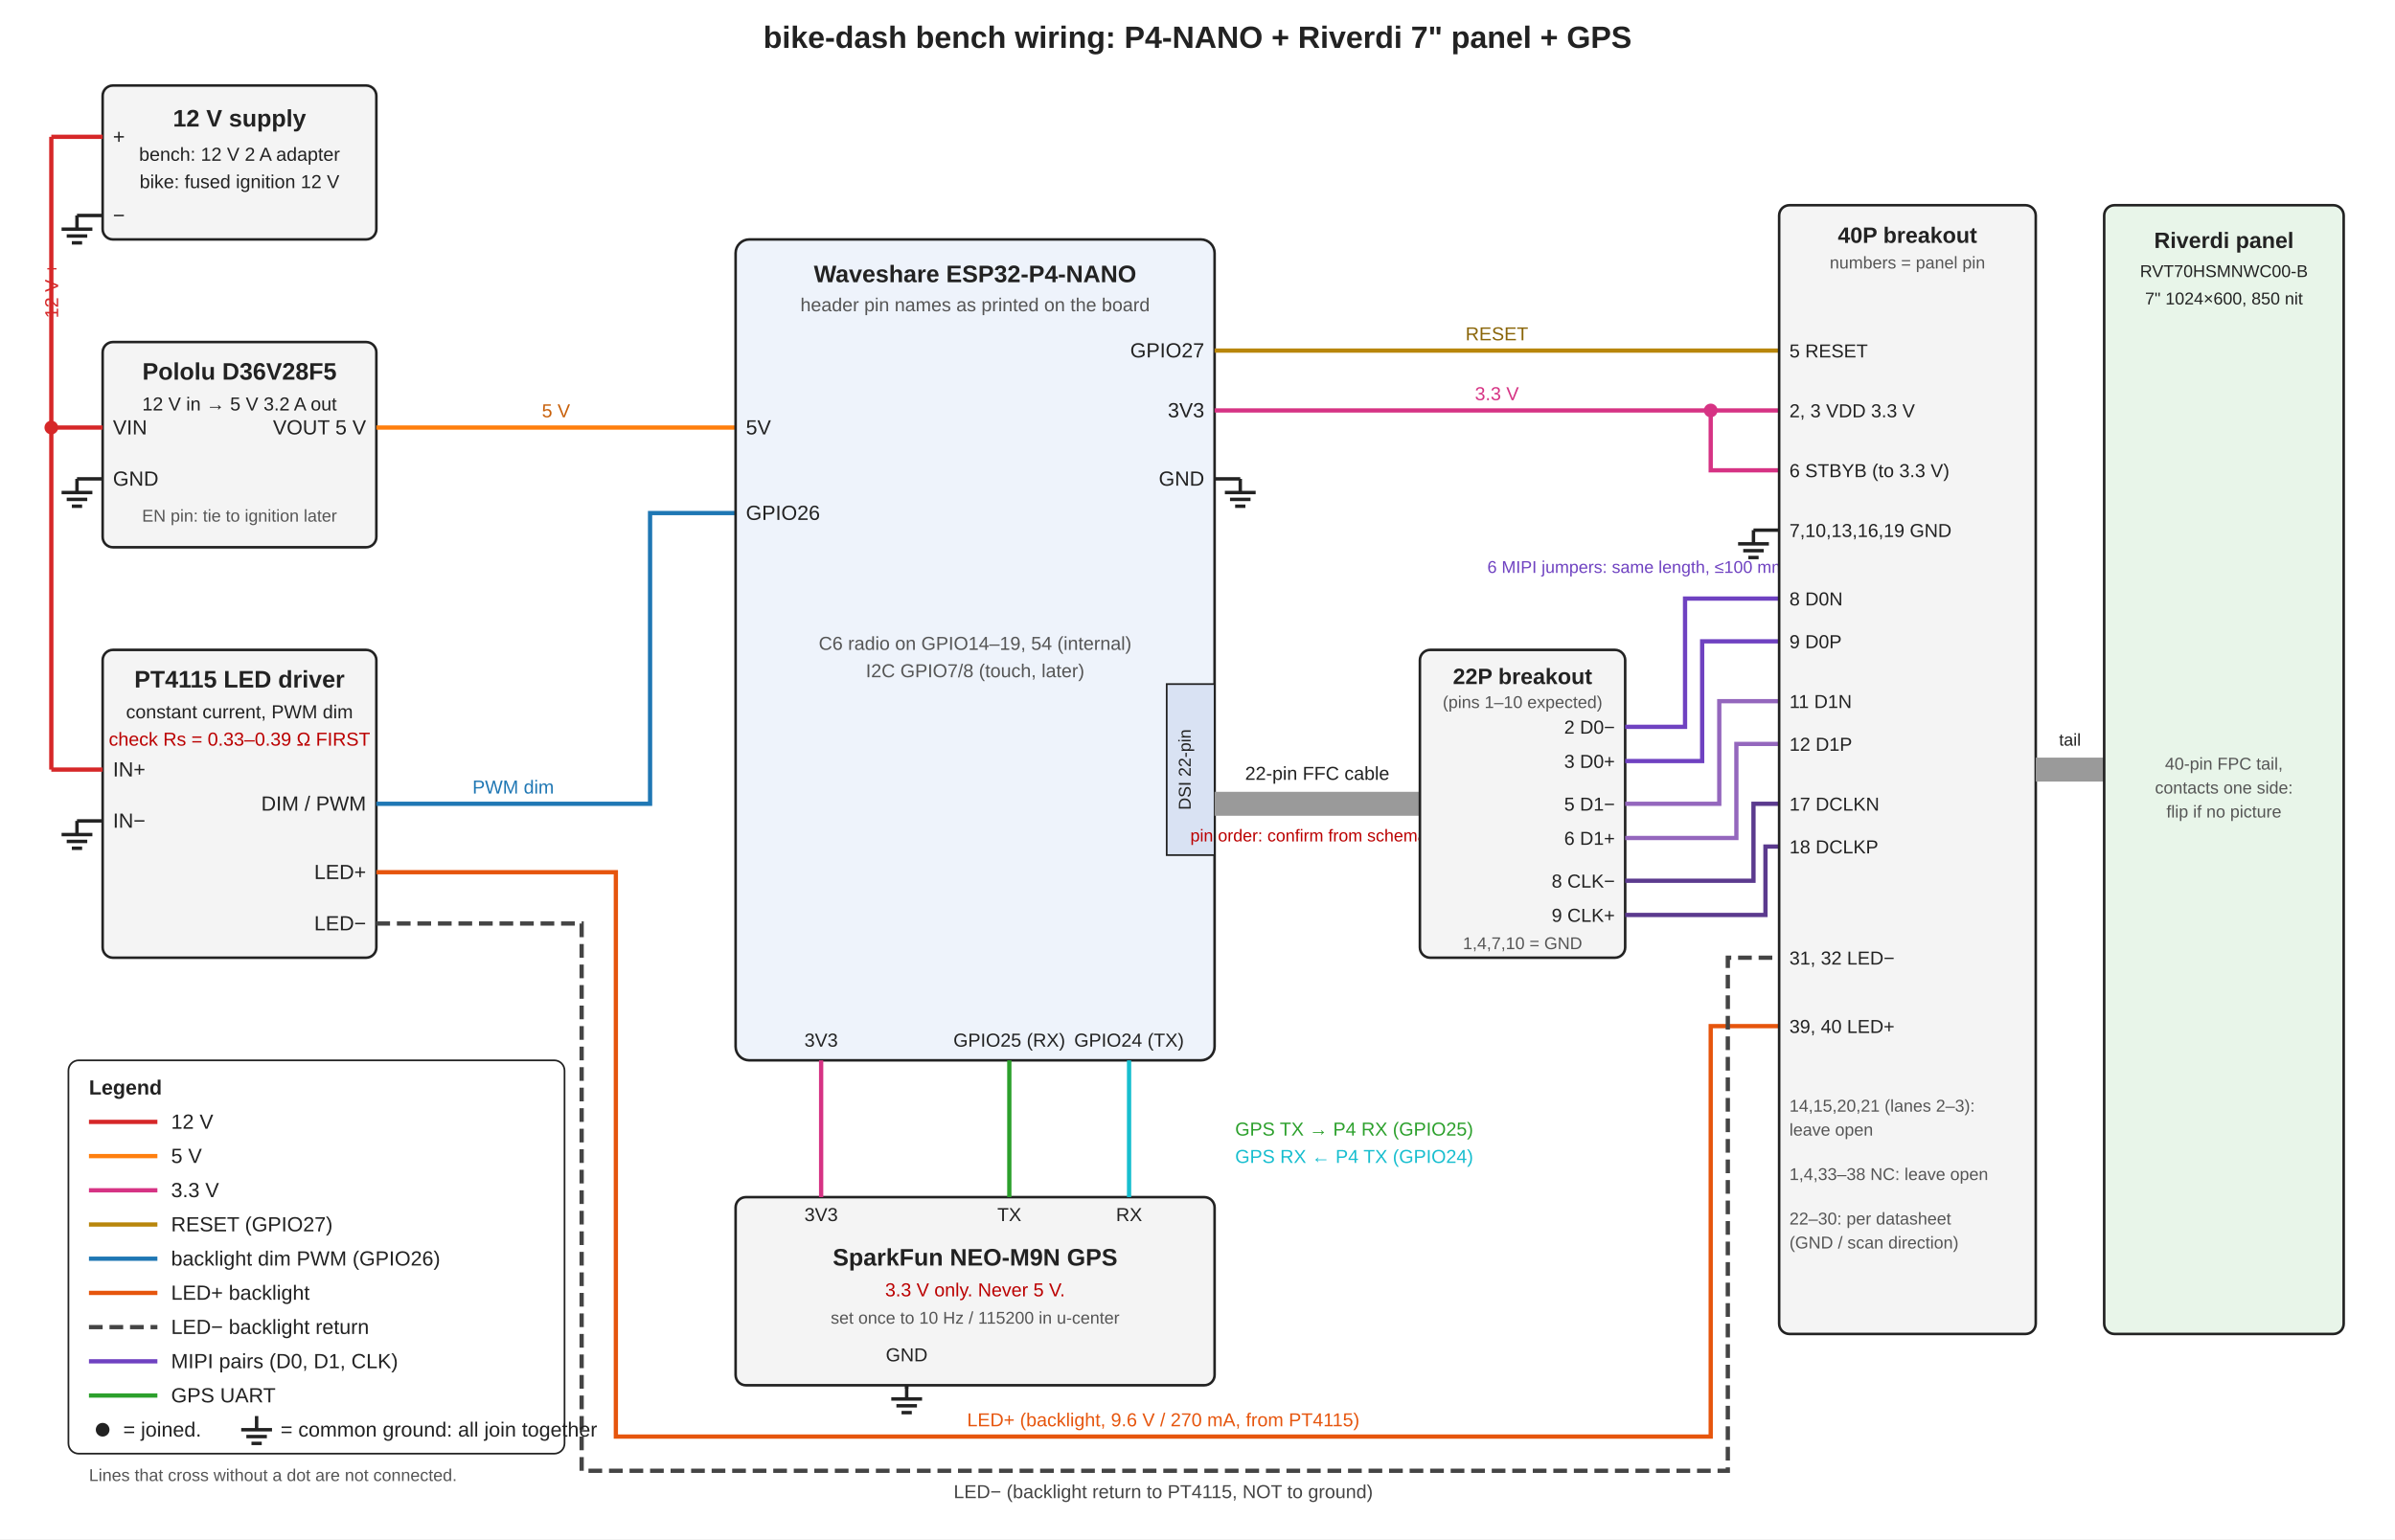
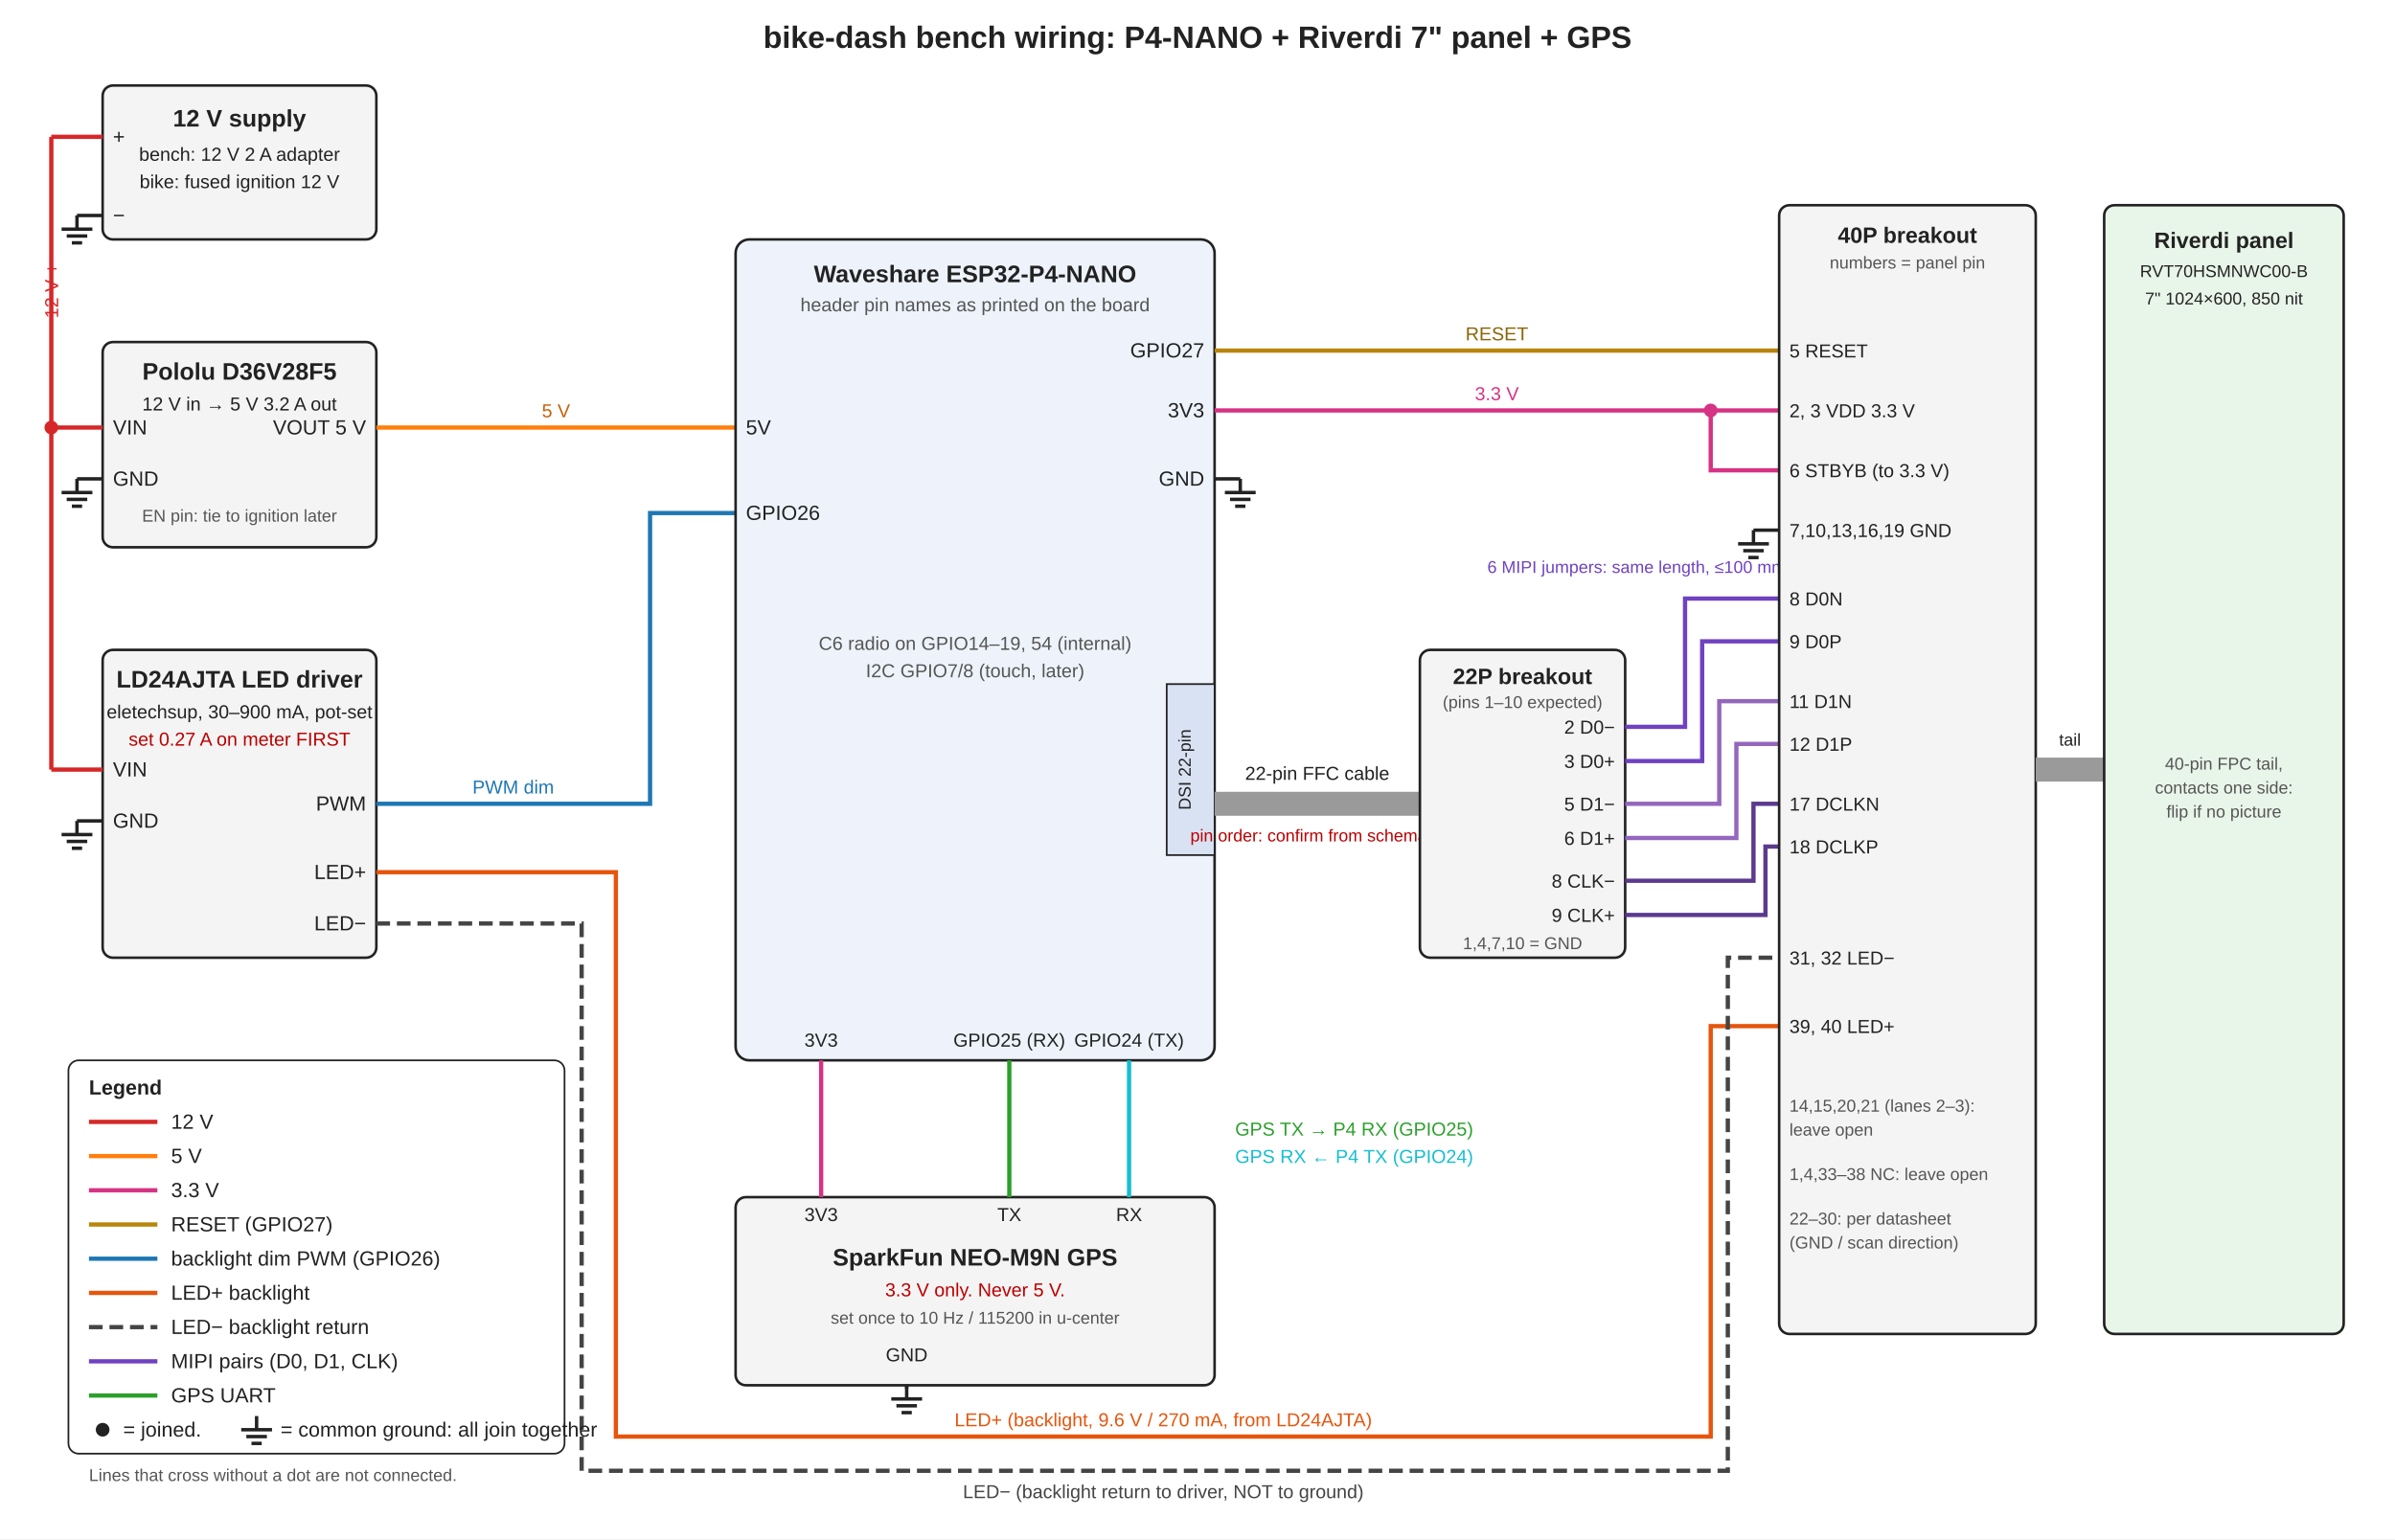
- <svg xmlns="http://www.w3.org/2000/svg" viewBox="0 0 1400 900" width="1400" height="900" role="img" aria-label="Bench wiring: 12 V supply feeds a Pololu 5 V buck and a PT4115 LED driver; the P4-NANO gets 5 V, drives the panel over a 22-pin FFC to a 22-pin breakout, six MIPI jumpers to a 40-pin breakout, and the Riverdi panel tail; RESET, 3.3 V and STBYB from the P4-NANO header; backlight LED+/LED- from the PT4115; GPS on 3.3 V and GPIO24/25.">
+ <svg xmlns="http://www.w3.org/2000/svg" viewBox="0 0 1400 900" width="1400" height="900" role="img" aria-label="Bench wiring: 12 V supply feeds a Pololu 5 V buck and an LD24AJTA LED driver; the P4-NANO gets 5 V, drives the panel over a 22-pin FFC to a 22-pin breakout, six MIPI jumpers to a 40-pin breakout, and the Riverdi panel tail; RESET, 3.3 V and STBYB from the P4-NANO header; backlight LED+/LED- from the LD24AJTA; GPS on 3.3 V and GPIO24/25.">
  <defs>
    <g id="gnd" stroke="#222" stroke-width="2" fill="none">
      <line x1="0" y1="0" x2="0" y2="8" />
      <line x1="-9" y1="8" x2="9" y2="8" />
      <line x1="-6" y1="12" x2="6" y2="12" />
      <line x1="-3" y1="16" x2="3" y2="16" />
    </g>
  </defs>
  <rect x="0" y="0" width="1400" height="900" fill="#ffffff" />
  <g font-family="Arial, Helvetica, sans-serif" font-size="12" fill="#222">
    <text x="700" y="28" font-size="18" font-weight="bold" text-anchor="middle">bike-dash bench wiring: P4-NANO + Riverdi 7" panel + GPS</text>
    <rect x="60" y="50" width="160" height="90" rx="6" fill="#f4f4f4" stroke="#222" stroke-width="1.5" />
    <text x="140" y="74" font-size="14" font-weight="bold" text-anchor="middle">12 V supply</text>
    <text x="140" y="94" font-size="11" text-anchor="middle">bench: 12 V 2 A adapter</text>
    <text x="140" y="110" font-size="11" text-anchor="middle">bike: fused ignition 12 V</text>
    <text x="66" y="84" font-size="12">+</text>
    <text x="66" y="130" font-size="12">−</text>
    <line x1="60" y1="126" x2="45" y2="126" stroke="#222" stroke-width="2" />
    <use href="#gnd" x="45" y="126" />
    <rect x="60" y="200" width="160" height="120" rx="6" fill="#f4f4f4" stroke="#222" stroke-width="1.5" />
    <text x="140" y="222" font-size="14" font-weight="bold" text-anchor="middle">Pololu D36V28F5</text>
    <text x="140" y="240" font-size="11" text-anchor="middle">12 V in → 5 V 3.2 A out</text>
    <text x="66" y="254">VIN</text>
    <text x="66" y="284">GND</text>
    <line x1="60" y1="280" x2="45" y2="280" stroke="#222" stroke-width="2" />
    <use href="#gnd" x="45" y="280" />
    <text x="214" y="254" text-anchor="end">VOUT 5 V</text>
    <text x="140" y="305" font-size="10" text-anchor="middle" fill="#555">EN pin: tie to ignition later</text>
    <rect x="60" y="380" width="160" height="180" rx="6" fill="#f4f4f4" stroke="#222" stroke-width="1.5" />
-     <text x="140" y="402" font-size="14" font-weight="bold" text-anchor="middle">PT4115 LED driver</text>
-     <text x="140" y="420" font-size="11" text-anchor="middle">constant current, PWM dim</text>
-     <text x="140" y="436" font-size="11" text-anchor="middle" fill="#b00">check Rs = 0.33–0.39 Ω FIRST</text>
-     <text x="66" y="454">IN+</text>
-     <text x="66" y="484">IN−</text>
+     <text x="140" y="402" font-size="14" font-weight="bold" text-anchor="middle">LD24AJTA LED driver</text>
+     <text x="140" y="420" font-size="11" text-anchor="middle">eletechsup, 30–900 mA, pot-set</text>
+     <text x="140" y="436" font-size="11" text-anchor="middle" fill="#b00">set 0.27 A on meter FIRST</text>
+     <text x="66" y="454">VIN</text>
+     <text x="66" y="484">GND</text>
    <line x1="60" y1="480" x2="45" y2="480" stroke="#222" stroke-width="2" />
    <use href="#gnd" x="45" y="480" />
-     <text x="214" y="474" text-anchor="end">DIM / PWM</text>
+     <text x="214" y="474" text-anchor="end">PWM</text>
    <text x="214" y="514" text-anchor="end">LED+</text>
    <text x="214" y="544" text-anchor="end">LED−</text>
    <g stroke="#d62728" stroke-width="2.5" fill="none">
      <line x1="30" y1="80" x2="30" y2="450" />
      <line x1="30" y1="80" x2="60" y2="80" />
      <line x1="30" y1="250" x2="60" y2="250" />
      <line x1="30" y1="450" x2="60" y2="450" />
    </g>
    <circle cx="30" cy="250" r="4" fill="#d62728" />
    <text x="34" y="170" font-size="11" fill="#d62728" transform="rotate(-90 34 170)" text-anchor="middle">12 V +</text>
    <line x1="220" y1="250" x2="430" y2="250" stroke="#ff7f0e" stroke-width="2.5" />
    <text x="325" y="244" font-size="11" fill="#c8600a" text-anchor="middle">5 V</text>
    <polyline points="220,470 380,470 380,300 430,300" fill="none" stroke="#1f77b4" stroke-width="2.5" />
    <text x="300" y="464" font-size="11" fill="#1f77b4" text-anchor="middle">PWM dim</text>
    <polyline points="220,510 360,510 360,840 1000,840 1000,600 1040,600" fill="none" stroke="#e6550d" stroke-width="2.5" />
    <polyline points="220,540 340,540 340,860 1010,860 1010,560 1040,560" fill="none" stroke="#444" stroke-width="2.5" stroke-dasharray="8 4" />
-     <text x="680" y="834" font-size="11" fill="#e6550d" text-anchor="middle">LED+  (backlight, 9.6 V / 270 mA, from PT4115)</text>
-     <text x="680" y="876" font-size="11" fill="#444" text-anchor="middle">LED−  (backlight return to PT4115, NOT to ground)</text>
+     <text x="680" y="834" font-size="11" fill="#e6550d" text-anchor="middle">LED+  (backlight, 9.6 V / 270 mA, from LD24AJTA)</text>
+     <text x="680" y="876" font-size="11" fill="#444" text-anchor="middle">LED−  (backlight return to driver, NOT to ground)</text>
    <rect x="430" y="140" width="280" height="480" rx="8" fill="#eef3fb" stroke="#222" stroke-width="1.5" />
    <text x="570" y="165" font-size="14" font-weight="bold" text-anchor="middle">Waveshare ESP32-P4-NANO</text>
    <text x="570" y="182" font-size="11" text-anchor="middle" fill="#555">header pin names as printed on the board</text>
    <text x="436" y="254">5V</text>
    <text x="436" y="304">GPIO26</text>
    <text x="704" y="209" text-anchor="end">GPIO27</text>
    <text x="704" y="244" text-anchor="end">3V3</text>
    <text x="704" y="284" text-anchor="end">GND</text>
    <line x1="710" y1="280" x2="725" y2="280" stroke="#222" stroke-width="2" />
    <use href="#gnd" x="725" y="280" />
    <rect x="682" y="400" width="28" height="100" fill="#d9e2f3" stroke="#222" />
    <text x="696" y="450" font-size="10" text-anchor="middle" transform="rotate(-90 696 450)">DSI 22-pin</text>
    <text x="480" y="612" font-size="11" text-anchor="middle">3V3</text>
    <text x="590" y="612" font-size="11" text-anchor="middle">GPIO25 (RX)</text>
    <text x="660" y="612" font-size="11" text-anchor="middle">GPIO24 (TX)</text>
    <text x="570" y="380" font-size="11" text-anchor="middle" fill="#555">C6 radio on GPIO14–19, 54 (internal)</text>
    <text x="570" y="396" font-size="11" text-anchor="middle" fill="#555">I2C GPIO7/8 (touch, later)</text>
    <line x1="710" y1="205" x2="1040" y2="205" stroke="#b8860b" stroke-width="2.5" />
    <text x="875" y="199" font-size="11" fill="#8a6508" text-anchor="middle">RESET</text>
    <polyline points="710,240 1040,240" fill="none" stroke="#d63384" stroke-width="2.5" />
    <polyline points="1000,240 1000,275 1040,275" fill="none" stroke="#d63384" stroke-width="2.5" />
    <circle cx="1000" cy="240" r="4" fill="#d63384" />
    <text x="875" y="234" font-size="11" fill="#d63384" text-anchor="middle">3.3 V</text>
    <line x1="710" y1="470" x2="830" y2="470" stroke="#9a9a9a" stroke-width="14" />
    <text x="770" y="456" font-size="11" text-anchor="middle">22-pin FFC cable</text>
    <text x="770" y="492" font-size="10" text-anchor="middle" fill="#b00">pin order: confirm from schematic</text>
    <rect x="830" y="380" width="120" height="180" rx="6" fill="#f4f4f4" stroke="#222" stroke-width="1.5" />
    <text x="890" y="400" font-size="13" font-weight="bold" text-anchor="middle">22P breakout</text>
    <text x="890" y="414" font-size="10" text-anchor="middle" fill="#555">(pins 1–10 expected)</text>
    <text x="944" y="429" text-anchor="end" font-size="11">2  D0−</text>
    <text x="944" y="449" text-anchor="end" font-size="11">3  D0+</text>
    <text x="944" y="474" text-anchor="end" font-size="11">5  D1−</text>
    <text x="944" y="494" text-anchor="end" font-size="11">6  D1+</text>
    <text x="944" y="519" text-anchor="end" font-size="11">8  CLK−</text>
    <text x="944" y="539" text-anchor="end" font-size="11">9  CLK+</text>
    <text x="890" y="555" font-size="10" text-anchor="middle" fill="#555">1,4,7,10 = GND</text>
    <g fill="none" stroke-width="2.5">
      <polyline points="950,425 985,425 985,350 1040,350" stroke="#6f42c1" />
      <polyline points="950,445 995,445 995,375 1040,375" stroke="#6f42c1" />
      <polyline points="950,470 1005,470 1005,410 1040,410" stroke="#9467bd" />
      <polyline points="950,490 1015,490 1015,435 1040,435" stroke="#9467bd" />
      <polyline points="950,515 1025,515 1025,470 1040,470" stroke="#5b3a8e" />
      <polyline points="950,535 1032,535 1032,495 1040,495" stroke="#5b3a8e" />
    </g>
    <text x="990" y="335" font-size="10" fill="#6f42c1" text-anchor="middle">6 MIPI jumpers: same length, ≤100 mm, pairs together</text>
    <rect x="1040" y="120" width="150" height="660" rx="6" fill="#f4f4f4" stroke="#222" stroke-width="1.5" />
    <text x="1115" y="142" font-size="13" font-weight="bold" text-anchor="middle">40P breakout</text>
    <text x="1115" y="157" font-size="10" text-anchor="middle" fill="#555">numbers = panel pin</text>
    <text x="1046" y="209" font-size="11">5  RESET</text>
    <text x="1046" y="244" font-size="11">2, 3  VDD 3.3 V</text>
    <text x="1046" y="279" font-size="11">6  STBYB (to 3.3 V)</text>
    <text x="1046" y="314" font-size="11">7,10,13,16,19  GND</text>
    <line x1="1040" y1="310" x2="1025" y2="310" stroke="#222" stroke-width="2" />
    <use href="#gnd" x="1025" y="310" />
    <text x="1046" y="354" font-size="11">8  D0N</text>
    <text x="1046" y="379" font-size="11">9  D0P</text>
    <text x="1046" y="414" font-size="11">11  D1N</text>
    <text x="1046" y="439" font-size="11">12  D1P</text>
    <text x="1046" y="474" font-size="11">17  DCLKN</text>
    <text x="1046" y="499" font-size="11">18  DCLKP</text>
    <text x="1046" y="564" font-size="11">31, 32  LED−</text>
    <text x="1046" y="604" font-size="11">39, 40  LED+</text>
    <text x="1046" y="650" font-size="10" fill="#555">14,15,20,21 (lanes 2–3):</text>
    <text x="1046" y="664" font-size="10" fill="#555">leave open</text>
    <text x="1046" y="690" font-size="10" fill="#555">1,4,33–38 NC: leave open</text>
    <text x="1046" y="716" font-size="10" fill="#555">22–30: per datasheet</text>
    <text x="1046" y="730" font-size="10" fill="#555">(GND / scan direction)</text>
    <line x1="1190" y1="450" x2="1230" y2="450" stroke="#9a9a9a" stroke-width="14" />
    <text x="1210" y="436" font-size="10" text-anchor="middle">tail</text>
    <rect x="1230" y="120" width="140" height="660" rx="6" fill="#e8f5e9" stroke="#222" stroke-width="1.5" />
    <text x="1300" y="145" font-size="13" font-weight="bold" text-anchor="middle">Riverdi panel</text>
    <text x="1300" y="162" font-size="10" text-anchor="middle">RVT70HSMNWC00-B</text>
    <text x="1300" y="178" font-size="10" text-anchor="middle">7" 1024×600, 850 nit</text>
    <text x="1300" y="450" font-size="10" text-anchor="middle" fill="#555">40-pin FPC tail,</text>
    <text x="1300" y="464" font-size="10" text-anchor="middle" fill="#555">contacts one side:</text>
    <text x="1300" y="478" font-size="10" text-anchor="middle" fill="#555">flip if no picture</text>
    <rect x="430" y="700" width="280" height="110" rx="6" fill="#f4f4f4" stroke="#222" stroke-width="1.5" />
    <text x="570" y="740" font-size="14" font-weight="bold" text-anchor="middle">SparkFun NEO-M9N GPS</text>
    <text x="570" y="758" font-size="11" text-anchor="middle" fill="#b00">3.3 V only. Never 5 V.</text>
    <text x="570" y="774" font-size="10" text-anchor="middle" fill="#555">set once to 10 Hz / 115200 in u-center</text>
    <text x="480" y="714" font-size="11" text-anchor="middle">3V3</text>
    <text x="590" y="714" font-size="11" text-anchor="middle">TX</text>
    <text x="660" y="714" font-size="11" text-anchor="middle">RX</text>
    <text x="530" y="796" font-size="11" text-anchor="middle">GND</text>
    <line x1="530" y1="810" x2="530" y2="812" stroke="#222" stroke-width="2" />
    <use href="#gnd" x="530" y="810" />
    <line x1="480" y1="620" x2="480" y2="700" stroke="#d63384" stroke-width="2.5" />
    <line x1="590" y1="620" x2="590" y2="700" stroke="#2ca02c" stroke-width="2.5" />
    <line x1="660" y1="620" x2="660" y2="700" stroke="#17becf" stroke-width="2.5" />
    <text x="722" y="664" font-size="11" fill="#2ca02c">GPS TX → P4 RX (GPIO25)</text>
    <text x="722" y="680" font-size="11" fill="#17becf">GPS RX ← P4 TX (GPIO24)</text>
    <rect x="40" y="620" width="290" height="230" rx="6" fill="#fff" stroke="#222" stroke-width="1" />
    <text x="52" y="640" font-size="12" font-weight="bold">Legend</text>
    <line x1="52" y1="656" x2="92" y2="656" stroke="#d62728" stroke-width="2.5" />
    <text x="100" y="660">12 V</text>
    <line x1="52" y1="676" x2="92" y2="676" stroke="#ff7f0e" stroke-width="2.5" />
    <text x="100" y="680">5 V</text>
    <line x1="52" y1="696" x2="92" y2="696" stroke="#d63384" stroke-width="2.5" />
    <text x="100" y="700">3.3 V</text>
    <line x1="52" y1="716" x2="92" y2="716" stroke="#b8860b" stroke-width="2.5" />
    <text x="100" y="720">RESET (GPIO27)</text>
    <line x1="52" y1="736" x2="92" y2="736" stroke="#1f77b4" stroke-width="2.5" />
    <text x="100" y="740">backlight dim PWM (GPIO26)</text>
    <line x1="52" y1="756" x2="92" y2="756" stroke="#e6550d" stroke-width="2.5" />
    <text x="100" y="760">LED+ backlight</text>
    <line x1="52" y1="776" x2="92" y2="776" stroke="#444" stroke-width="2.5" stroke-dasharray="8 4" />
    <text x="100" y="780">LED− backlight return</text>
    <line x1="52" y1="796" x2="92" y2="796" stroke="#6f42c1" stroke-width="2.5" />
    <text x="100" y="800">MIPI pairs (D0, D1, CLK)</text>
    <line x1="52" y1="816" x2="92" y2="816" stroke="#2ca02c" stroke-width="2.5" />
    <text x="100" y="820">GPS UART</text>
    <circle cx="60" cy="836" r="4" fill="#222" />
    <text x="72" y="840">= joined.</text>
    <use href="#gnd" x="150" y="828" />
    <text x="164" y="840">= common ground: all join together</text>
    <text x="52" y="866" font-size="10" fill="#555">Lines that cross without a dot are not connected.</text>
  </g>
</svg>
